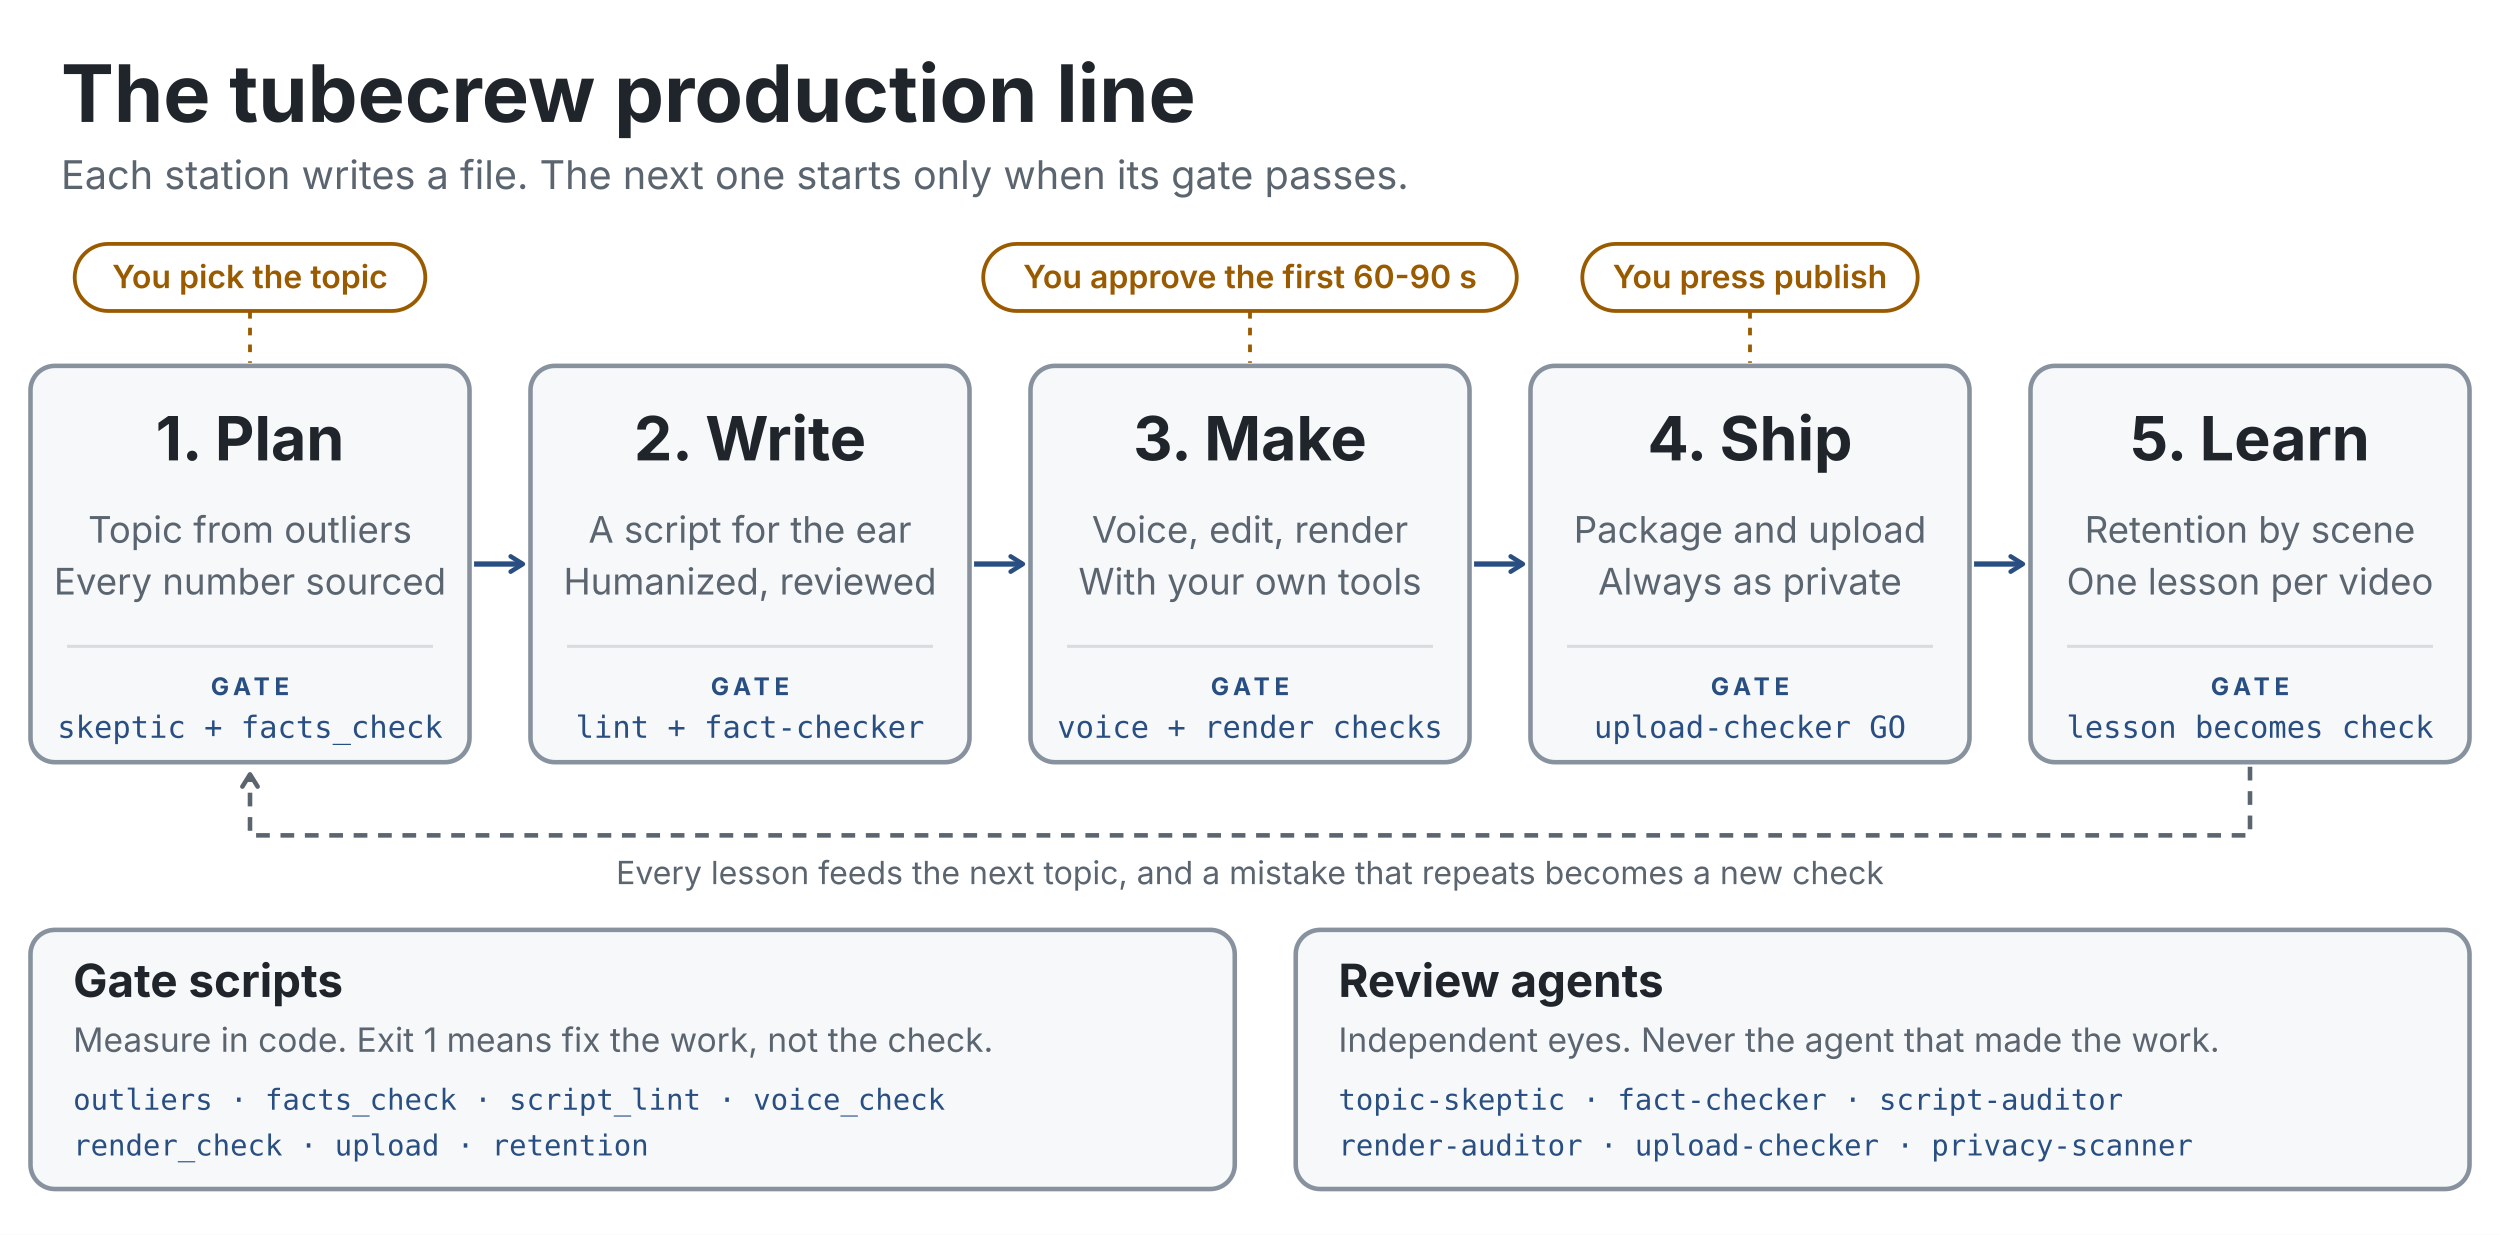
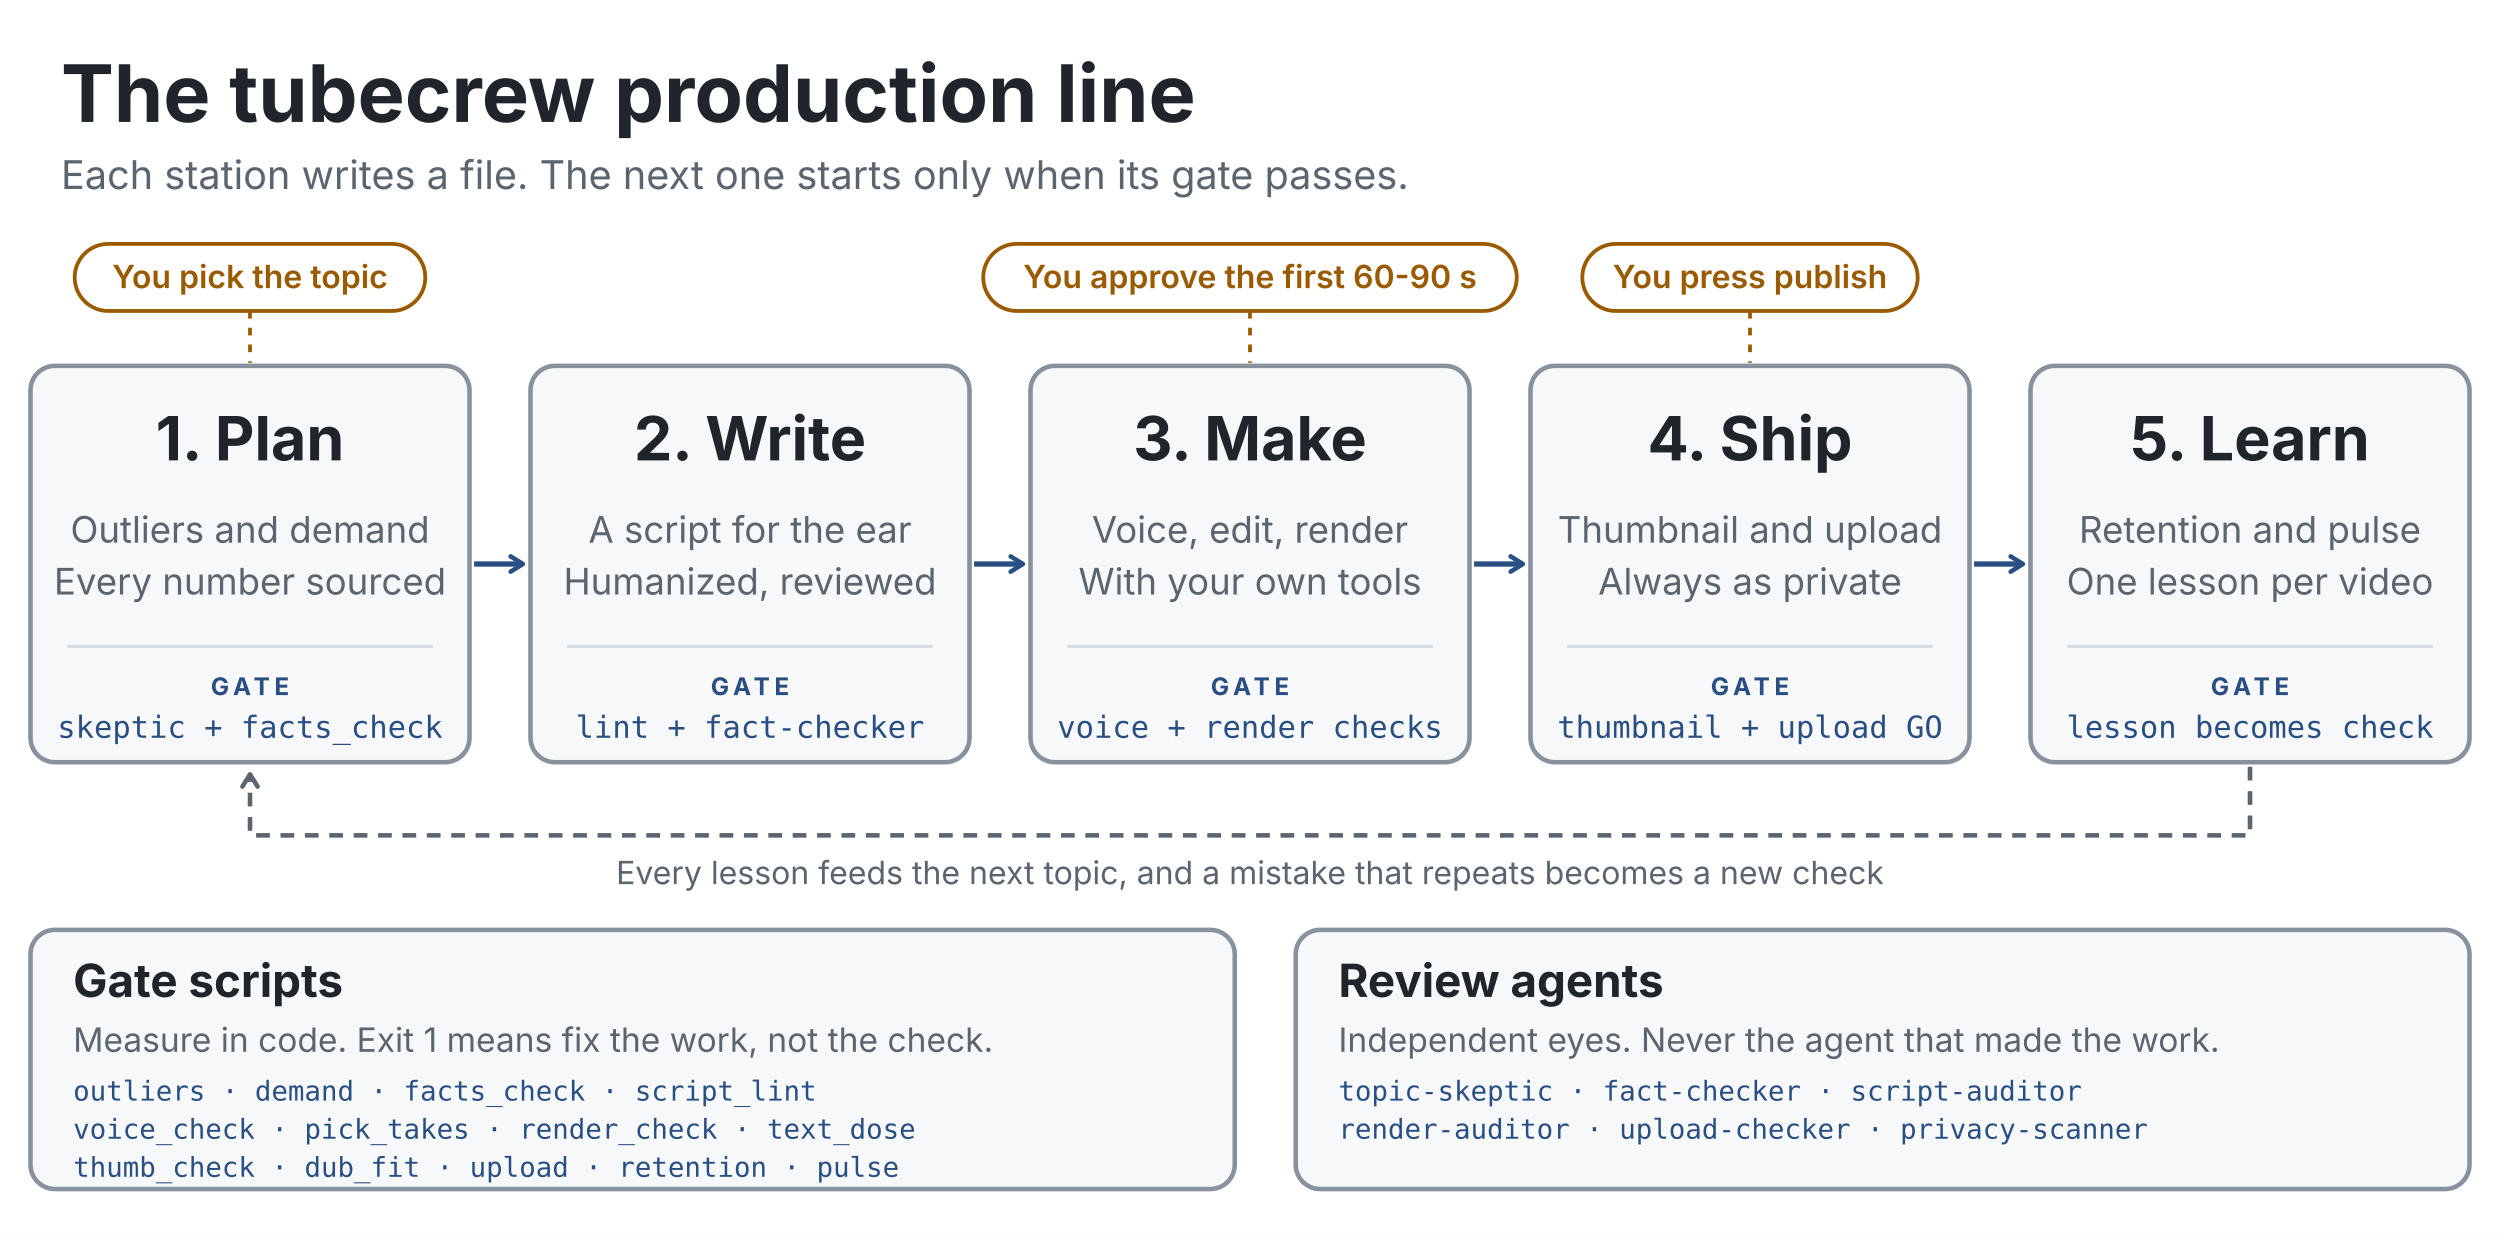
<svg xmlns="http://www.w3.org/2000/svg" width="1640" height="810" viewBox="0 0 1640 810" role="img" aria-labelledby="title desc">
  <defs>
    <marker id="flow" markerWidth="14" markerHeight="14" refX="10" refY="7" orient="auto" markerUnits="userSpaceOnUse">
      <path d="M2 2 L10 7 L2 12" fill="none" stroke="#294f82" stroke-width="3" stroke-linecap="round" stroke-linejoin="round" />
    </marker>
    <marker id="loop" markerWidth="14" markerHeight="14" refX="10" refY="7" orient="auto" markerUnits="userSpaceOnUse">
      <path d="M2 2 L10 7 L2 12" fill="none" stroke="#5b6570" stroke-width="3" stroke-linecap="round" stroke-linejoin="round" />
    </marker>
  </defs>
  <style>
@media (prefers-color-scheme: dark){
svg{background-color:#0d1117}
[fill="#ffffff"]{fill:#0d1117}
[fill="#f6f8fa"]{fill:#161b22}
[fill="#20252b"]{fill:#e6edf3}
[fill="#5b6570"]{fill:#9ba7b4}
[stroke="#5b6570"]{stroke:#9ba7b4}
[stroke="#87929e"]{stroke:#6e7681}
[stroke="#d7dce1"]{stroke:#30363d}
[fill="#294f82"]{fill:#79c0ff}
[stroke="#294f82"]{stroke:#79c0ff}
[fill="#9a5b00"]{fill:#e3b341}
[stroke="#9a5b00"]{stroke:#e3b341}
}
</style>
  <rect width="1640" height="810" fill="#ffffff" />
  <g font-family="Inter, 'Segoe UI', Arial, Helvetica, sans-serif" fill="#20252b">
    <text x="40" y="80" font-size="52" font-weight="700">The tubecrew production line</text>
    <text x="40" y="124" font-size="26" fill="#5b6570">Each station writes a file. The next one starts only when its gate passes.</text>
    <g fill="none" stroke="#9a5b00" stroke-width="2.5">
      <rect x="49" y="160" width="230" height="44" rx="22" />
      <rect x="645" y="160" width="350" height="44" rx="22" />
      <rect x="1038" y="160" width="220" height="44" rx="22" />
      <path d="M164 204 V238 M820 204 V238 M1148 204 V238" stroke-dasharray="5 6" />
    </g>
    <g font-size="21" font-weight="600" fill="#9a5b00" text-anchor="middle">
      <text x="164" y="189">You pick the topic</text>
      <text x="820" y="189">You approve the first 60-90 s</text>
      <text x="1148" y="189">You press publish</text>
    </g>
    <g fill="#f6f8fa" stroke="#87929e" stroke-width="3">
      <rect x="20" y="240" width="288" height="260" rx="16" />
      <rect x="348" y="240" width="288" height="260" rx="16" />
      <rect x="676" y="240" width="288" height="260" rx="16" />
      <rect x="1004" y="240" width="288" height="260" rx="16" />
      <rect x="1332" y="240" width="288" height="260" rx="16" />
    </g>
    <g stroke="#d7dce1" stroke-width="2">
      <path d="M44 424 H284 M372 424 H612 M700 424 H940 M1028 424 H1268 M1356 424 H1596" />
    </g>
    <g text-anchor="middle">
      <g font-size="40" font-weight="700">
        <text x="164" y="302">1. Plan</text>
        <text x="492" y="302">2. Write</text>
        <text x="820" y="302">3. Make</text>
        <text x="1148" y="302">4. Ship</text>
        <text x="1476" y="302">5. Learn</text>
      </g>
      <g font-size="24" fill="#5b6570">
-         <text x="164" y="356">Topic from outliers</text>
+         <text x="164" y="356">Outliers and demand</text>
        <text x="164" y="390">Every number sourced</text>
        <text x="492" y="356">A script for the ear</text>
        <text x="492" y="390">Humanized, reviewed</text>
        <text x="820" y="356">Voice, edit, render</text>
        <text x="820" y="390">With your own tools</text>
-         <text x="1148" y="356">Package and upload</text>
+         <text x="1148" y="356">Thumbnail and upload</text>
        <text x="1148" y="390">Always as private</text>
-         <text x="1476" y="356">Retention by scene</text>
+         <text x="1476" y="356">Retention and pulse</text>
        <text x="1476" y="390">One lesson per video</text>
      </g>
      <g font-size="16" font-weight="700" fill="#294f82" letter-spacing="3">
        <text x="164" y="456">GATE</text>
        <text x="492" y="456">GATE</text>
        <text x="820" y="456">GATE</text>
        <text x="1148" y="456">GATE</text>
        <text x="1476" y="456">GATE</text>
      </g>
      <g font-family="ui-monospace, 'SF Mono', Menlo, Consolas, monospace" font-size="20" fill="#294f82">
        <text x="164" y="484">skeptic + facts_check</text>
        <text x="492" y="484">lint + fact-checker</text>
        <text x="820" y="484">voice + render checks</text>
-         <text x="1148" y="484">upload-checker GO</text>
+         <text x="1148" y="484">thumbnail + upload GO</text>
        <text x="1476" y="484">lesson becomes check</text>
      </g>
    </g>
    <g fill="none" stroke="#294f82" stroke-width="3.5" marker-end="url(#flow)">
      <path d="M311 370 H343" />
      <path d="M639 370 H671" />
      <path d="M967 370 H999" />
      <path d="M1295 370 H1327" />
    </g>
    <path d="M1476 503 V548 H164 V508" fill="none" stroke="#5b6570" stroke-width="3" stroke-dasharray="9 7" marker-end="url(#loop)" />
    <text x="820" y="580" font-size="21" fill="#5b6570" text-anchor="middle">Every lesson feeds the next topic, and a mistake that repeats becomes a new check</text>
    <g fill="#f6f8fa" stroke="#87929e" stroke-width="3">
      <rect x="20" y="610" width="790" height="170" rx="16" />
      <rect x="850" y="610" width="770" height="170" rx="16" />
    </g>
    <g font-size="30" font-weight="700">
      <text x="48" y="654">Gate scripts</text>
      <text x="878" y="654">Review agents</text>
    </g>
    <g font-size="22" fill="#5b6570">
      <text x="48" y="690">Measure in code. Exit 1 means fix the work, not the check.</text>
      <text x="878" y="690">Independent eyes. Never the agent that made the work.</text>
    </g>
-     <g font-family="ui-monospace, 'SF Mono', Menlo, Consolas, monospace" font-size="19" fill="#294f82">
-       <text x="48" y="728">outliers · facts_check · script_lint · voice_check</text>
-       <text x="48" y="758">render_check · upload · retention</text>
-       <text x="878" y="728">topic-skeptic · fact-checker · script-auditor</text>
-       <text x="878" y="758">render-auditor · upload-checker · privacy-scanner</text>
+     <g font-family="ui-monospace, 'SF Mono', Menlo, Consolas, monospace" font-size="18" fill="#294f82">
+       <text x="48" y="722">outliers · demand · facts_check · script_lint</text>
+       <text x="48" y="747">voice_check · pick_takes · render_check · text_dose</text>
+       <text x="48" y="772">thumb_check · dub_fit · upload · retention · pulse</text>
+       <text x="878" y="722">topic-skeptic · fact-checker · script-auditor</text>
+       <text x="878" y="747">render-auditor · upload-checker · privacy-scanner</text>
    </g>
  </g>
</svg>
